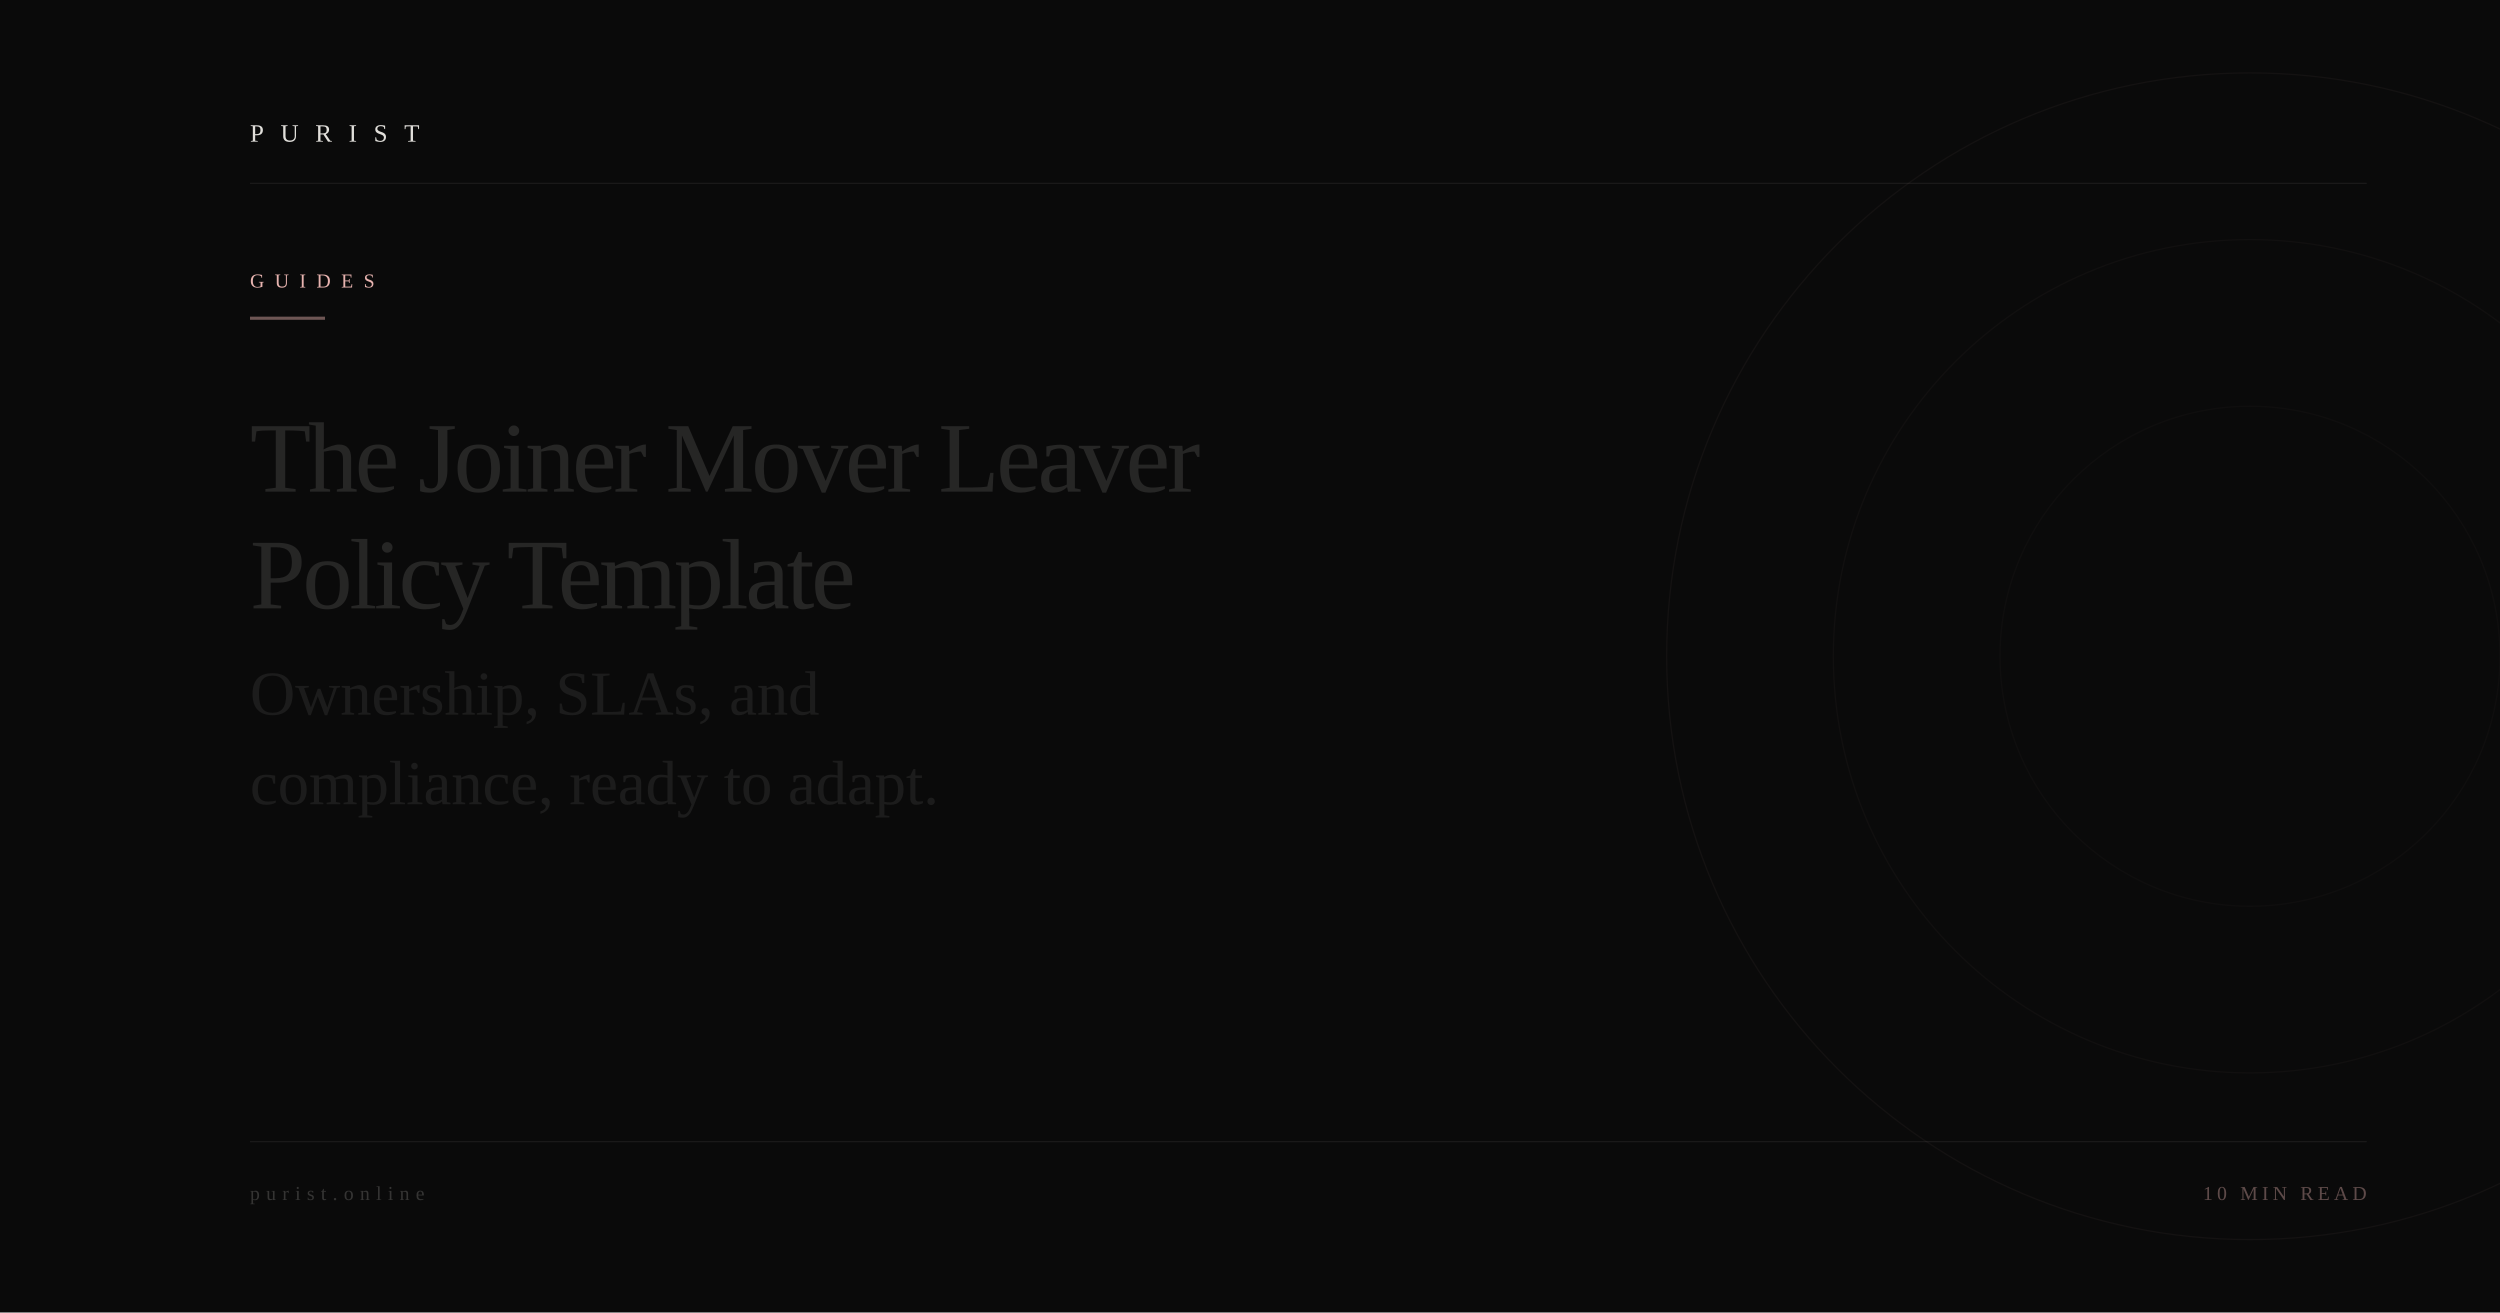
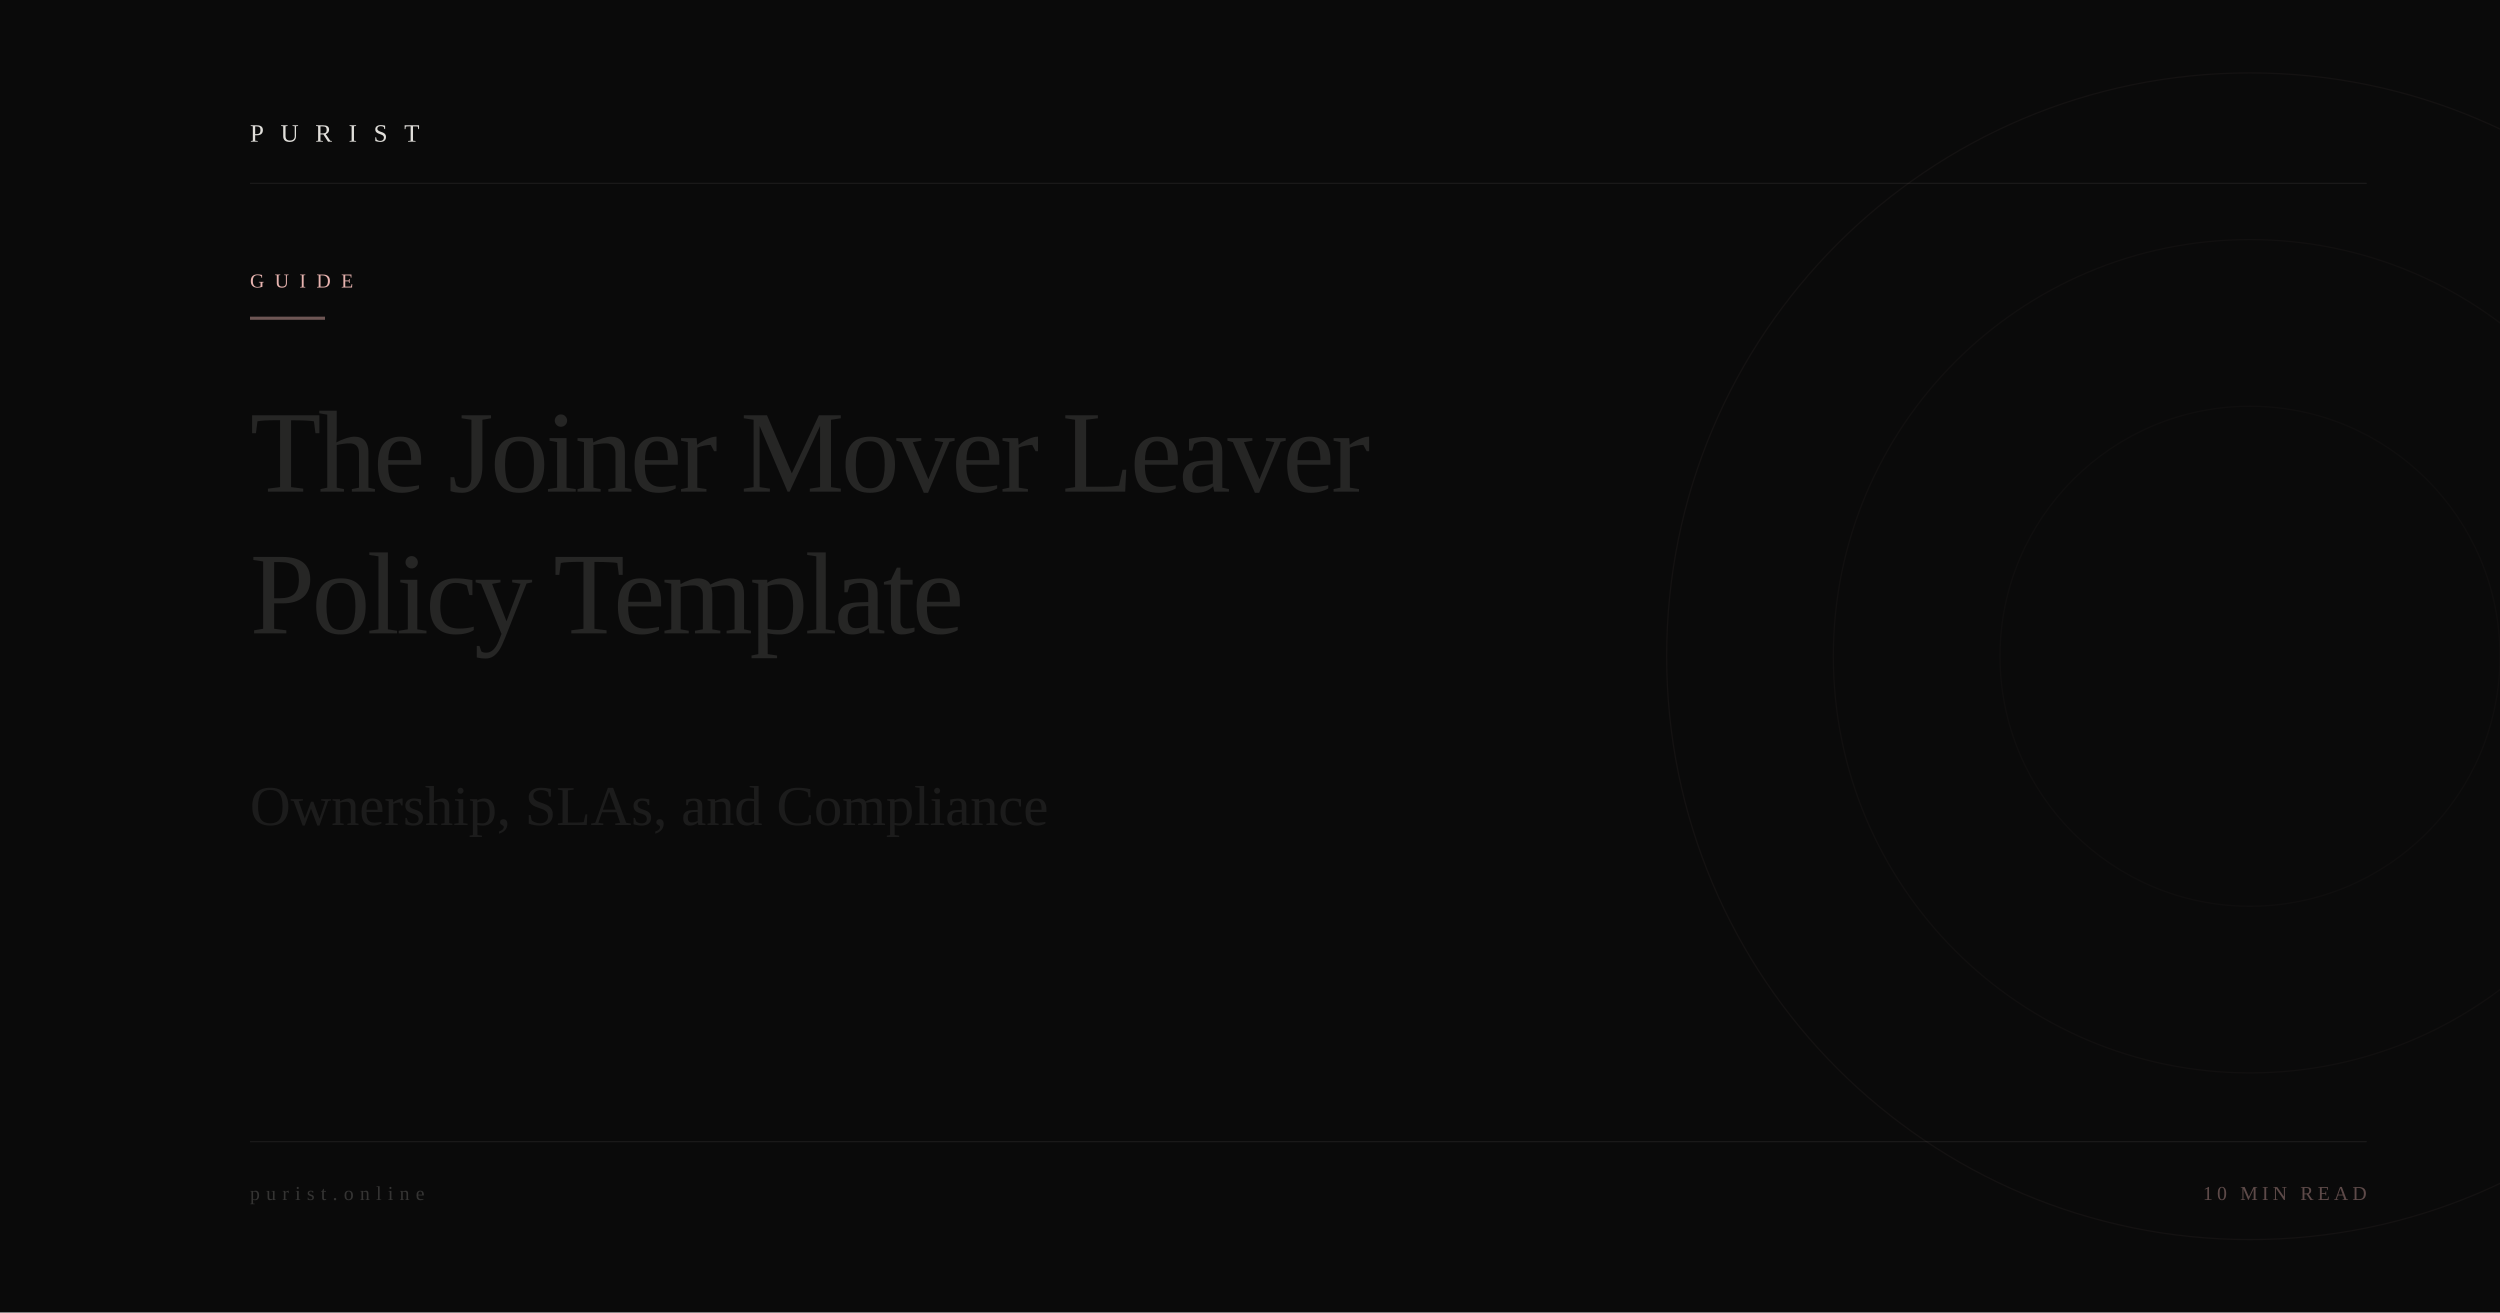
<svg xmlns="http://www.w3.org/2000/svg" viewBox="0 0 1200 630" width="1200" height="630">
  <rect width="1200" height="630" fill="#0A0A0A" />
  <circle cx="1080" cy="315" r="280" stroke="#E8B4B0" stroke-width="0.6" fill="none" opacity="0.045" />
  <circle cx="1080" cy="315" r="200" stroke="#E8B4B0" stroke-width="0.6" fill="none" opacity="0.035" />
  <circle cx="1080" cy="315" r="120" stroke="#E8B4B0" stroke-width="0.6" fill="none" opacity="0.025" />
  <line x1="120" y1="88" x2="1136" y2="88" stroke="#F8F6F1" stroke-width="0.5" opacity="0.08" />
  <text x="120" y="68" font-family="Georgia,'Times New Roman',serif" font-size="12" font-weight="400" fill="#F8F6F1" letter-spacing="8" opacity="0.9">PURIST</text>
-   <text x="120" y="138" font-family="Georgia,'Times New Roman',serif" font-size="9.5" font-weight="400" fill="#E8B4B0" letter-spacing="5">GUIDES</text>
+   <text x="120" y="138" font-family="Georgia,'Times New Roman',serif" font-size="9.5" font-weight="400" fill="#E8B4B0" letter-spacing="5">GUIDE</text>
  <rect x="120" y="152" width="36" height="1.5" fill="#E8B4B0" opacity="0.45" />
-   <text x="120" y="236" font-family="Georgia,'Times New Roman',serif" font-size="48" font-weight="400" fill="#F8F6F1" opacity="0.12" letter-spacing="-1.5" xml:space="preserve">The Joiner Mover Leaver</text>
-   <text x="120" y="292" font-family="Georgia,'Times New Roman',serif" font-size="48" font-weight="400" fill="#F8F6F1" opacity="0.12" letter-spacing="-1.5" xml:space="preserve">Policy Template</text>
-   <text x="120" y="343" font-family="Georgia,'Times New Roman',serif" font-size="30" font-weight="400" fill="#F8F6F1" opacity="0.08" letter-spacing="0" xml:space="preserve">Ownership, SLAs, and</text>
-   <text x="120" y="386" font-family="Georgia,'Times New Roman',serif" font-size="30" font-weight="400" fill="#F8F6F1" opacity="0.08" letter-spacing="0" xml:space="preserve">compliance, ready to adapt.</text>
+   <text x="120" y="236" font-family="Georgia,'Times New Roman',serif" font-size="56" font-weight="400" fill="#F8F6F1" opacity="0.12" letter-spacing="-1.5" xml:space="preserve">The Joiner Mover Leaver</text>
+   <text x="120" y="304" font-family="Georgia,'Times New Roman',serif" font-size="56" font-weight="400" fill="#F8F6F1" opacity="0.12" letter-spacing="-1.5" xml:space="preserve">Policy Template</text>
+   <text x="120" y="396" font-family="Georgia,'Times New Roman',serif" font-size="27" font-weight="400" fill="#F8F6F1" opacity="0.08" letter-spacing="0" xml:space="preserve">Ownership, SLAs, and Compliance</text>
  <line x1="120" y1="548" x2="1136" y2="548" stroke="#F8F6F1" stroke-width="0.5" opacity="0.08" />
  <text x="120" y="576" font-family="Georgia,'Times New Roman',serif" font-size="9.5" fill="#F8F6F1" letter-spacing="3" opacity="0.18">purist.online</text>
  <text x="1136" y="576" font-family="Georgia,'Times New Roman',serif" font-size="9.5" fill="#E8B4B0" letter-spacing="2" opacity="0.38" text-anchor="end">10 MIN READ</text>
</svg>
